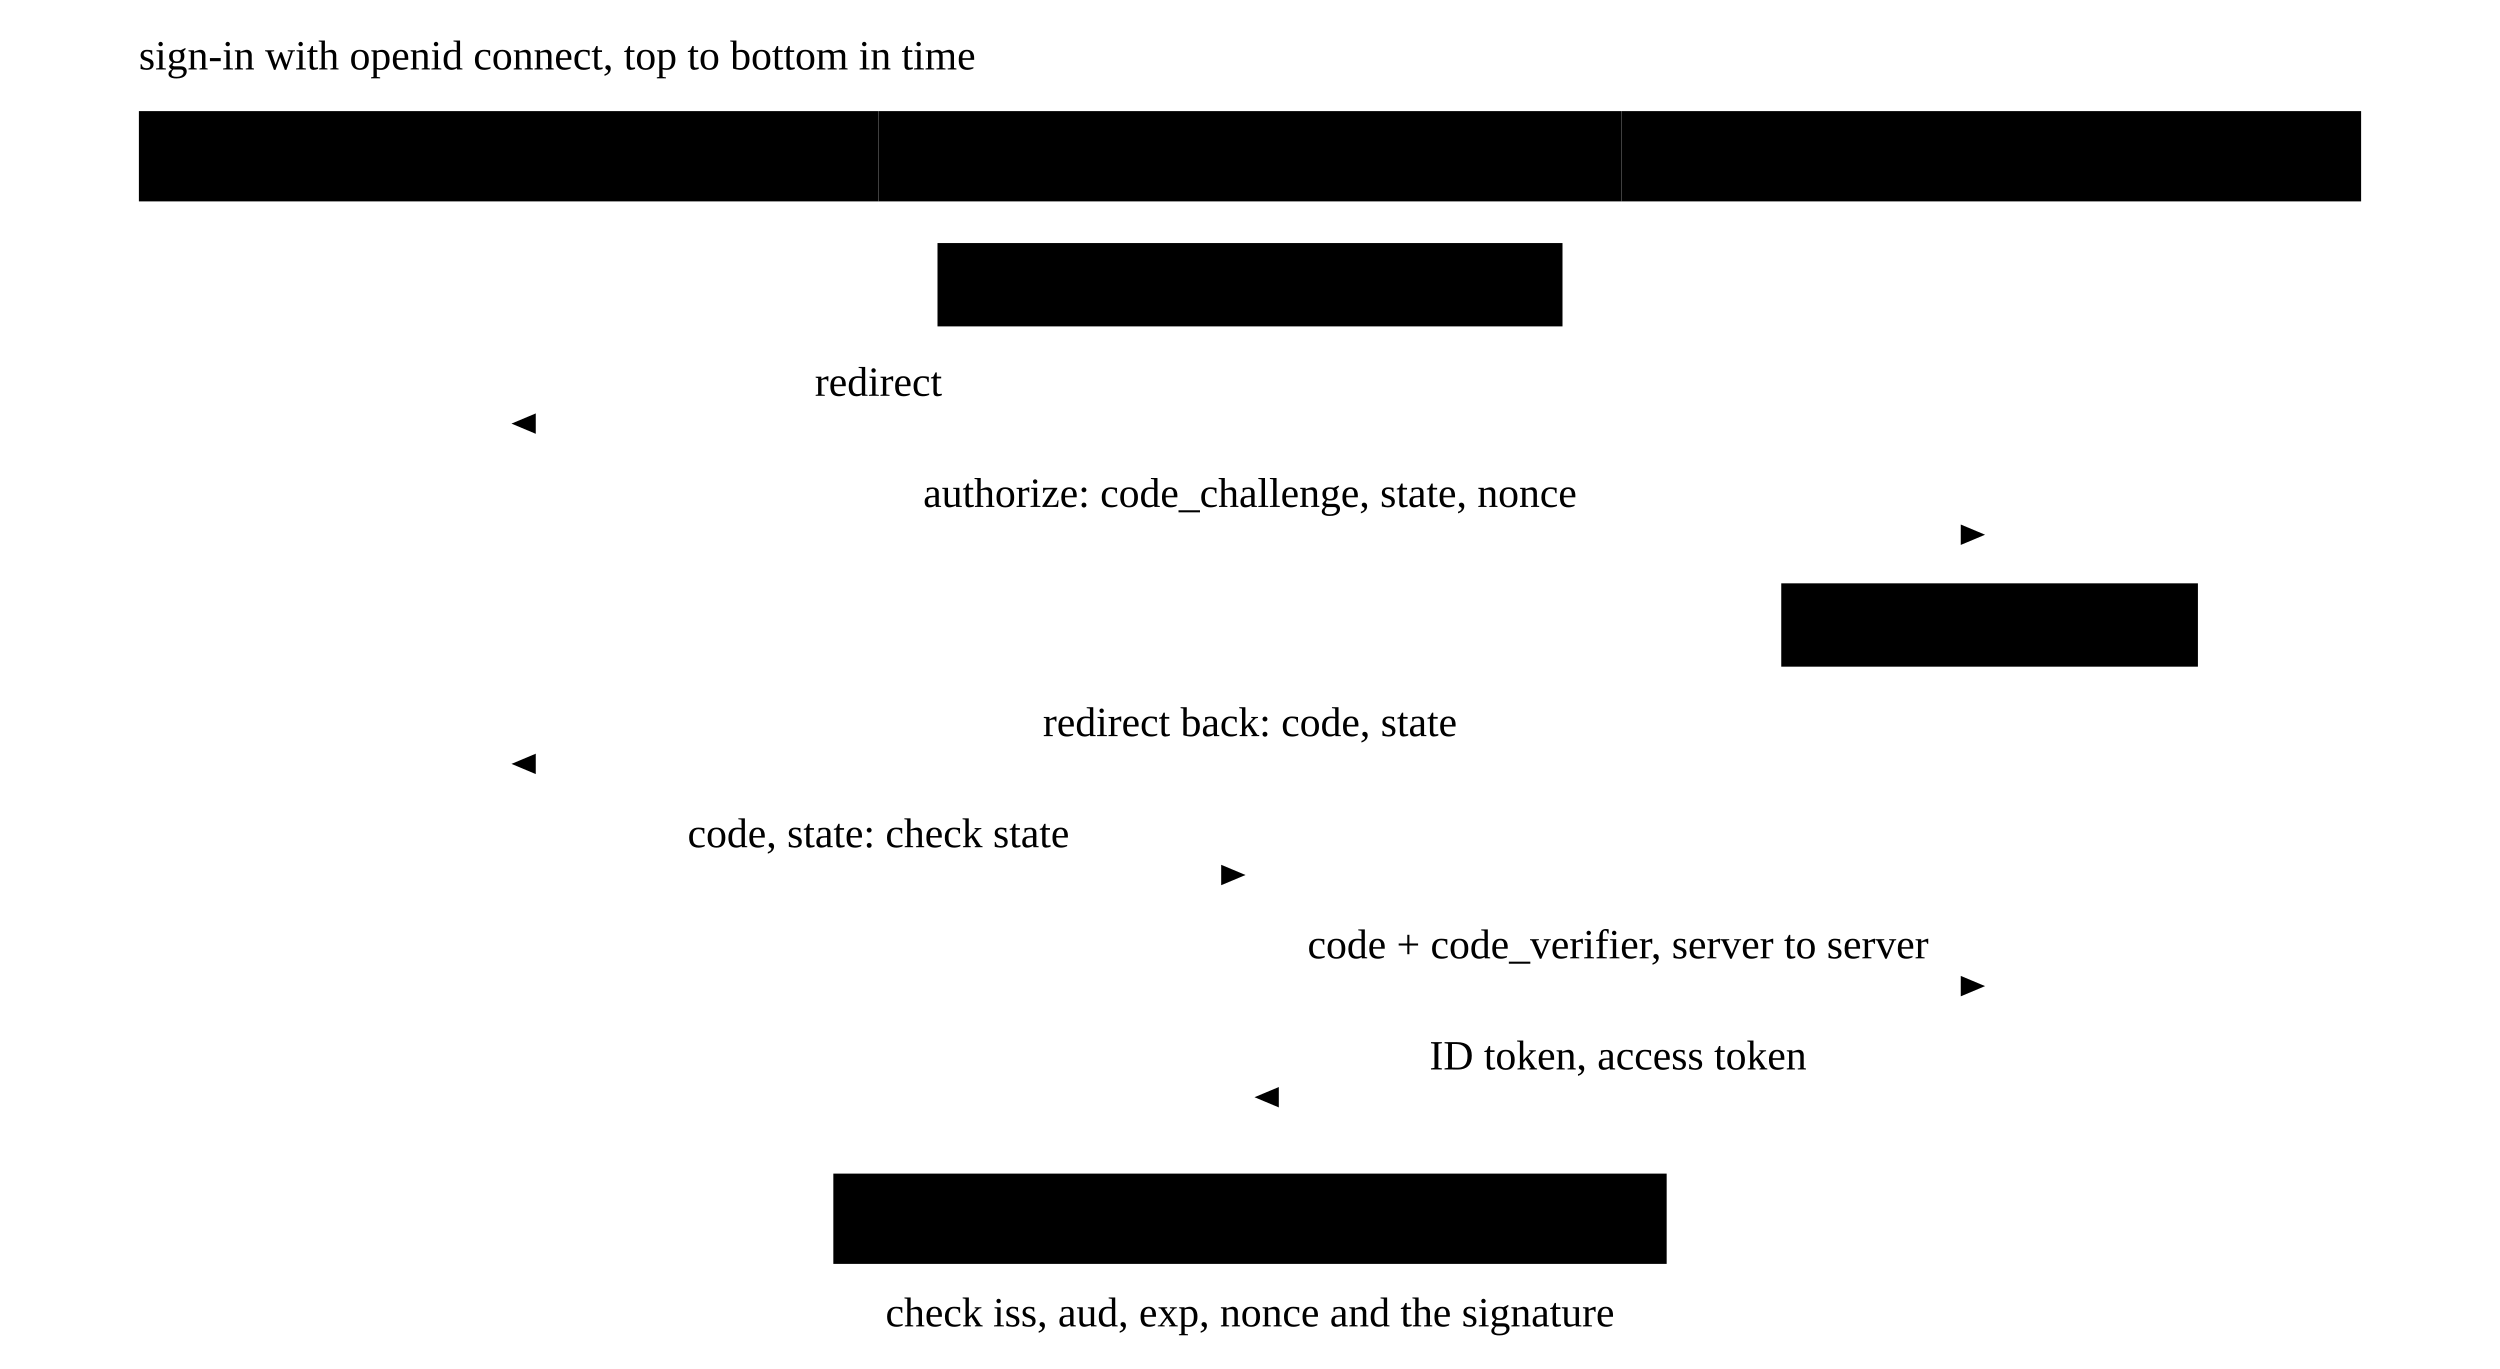
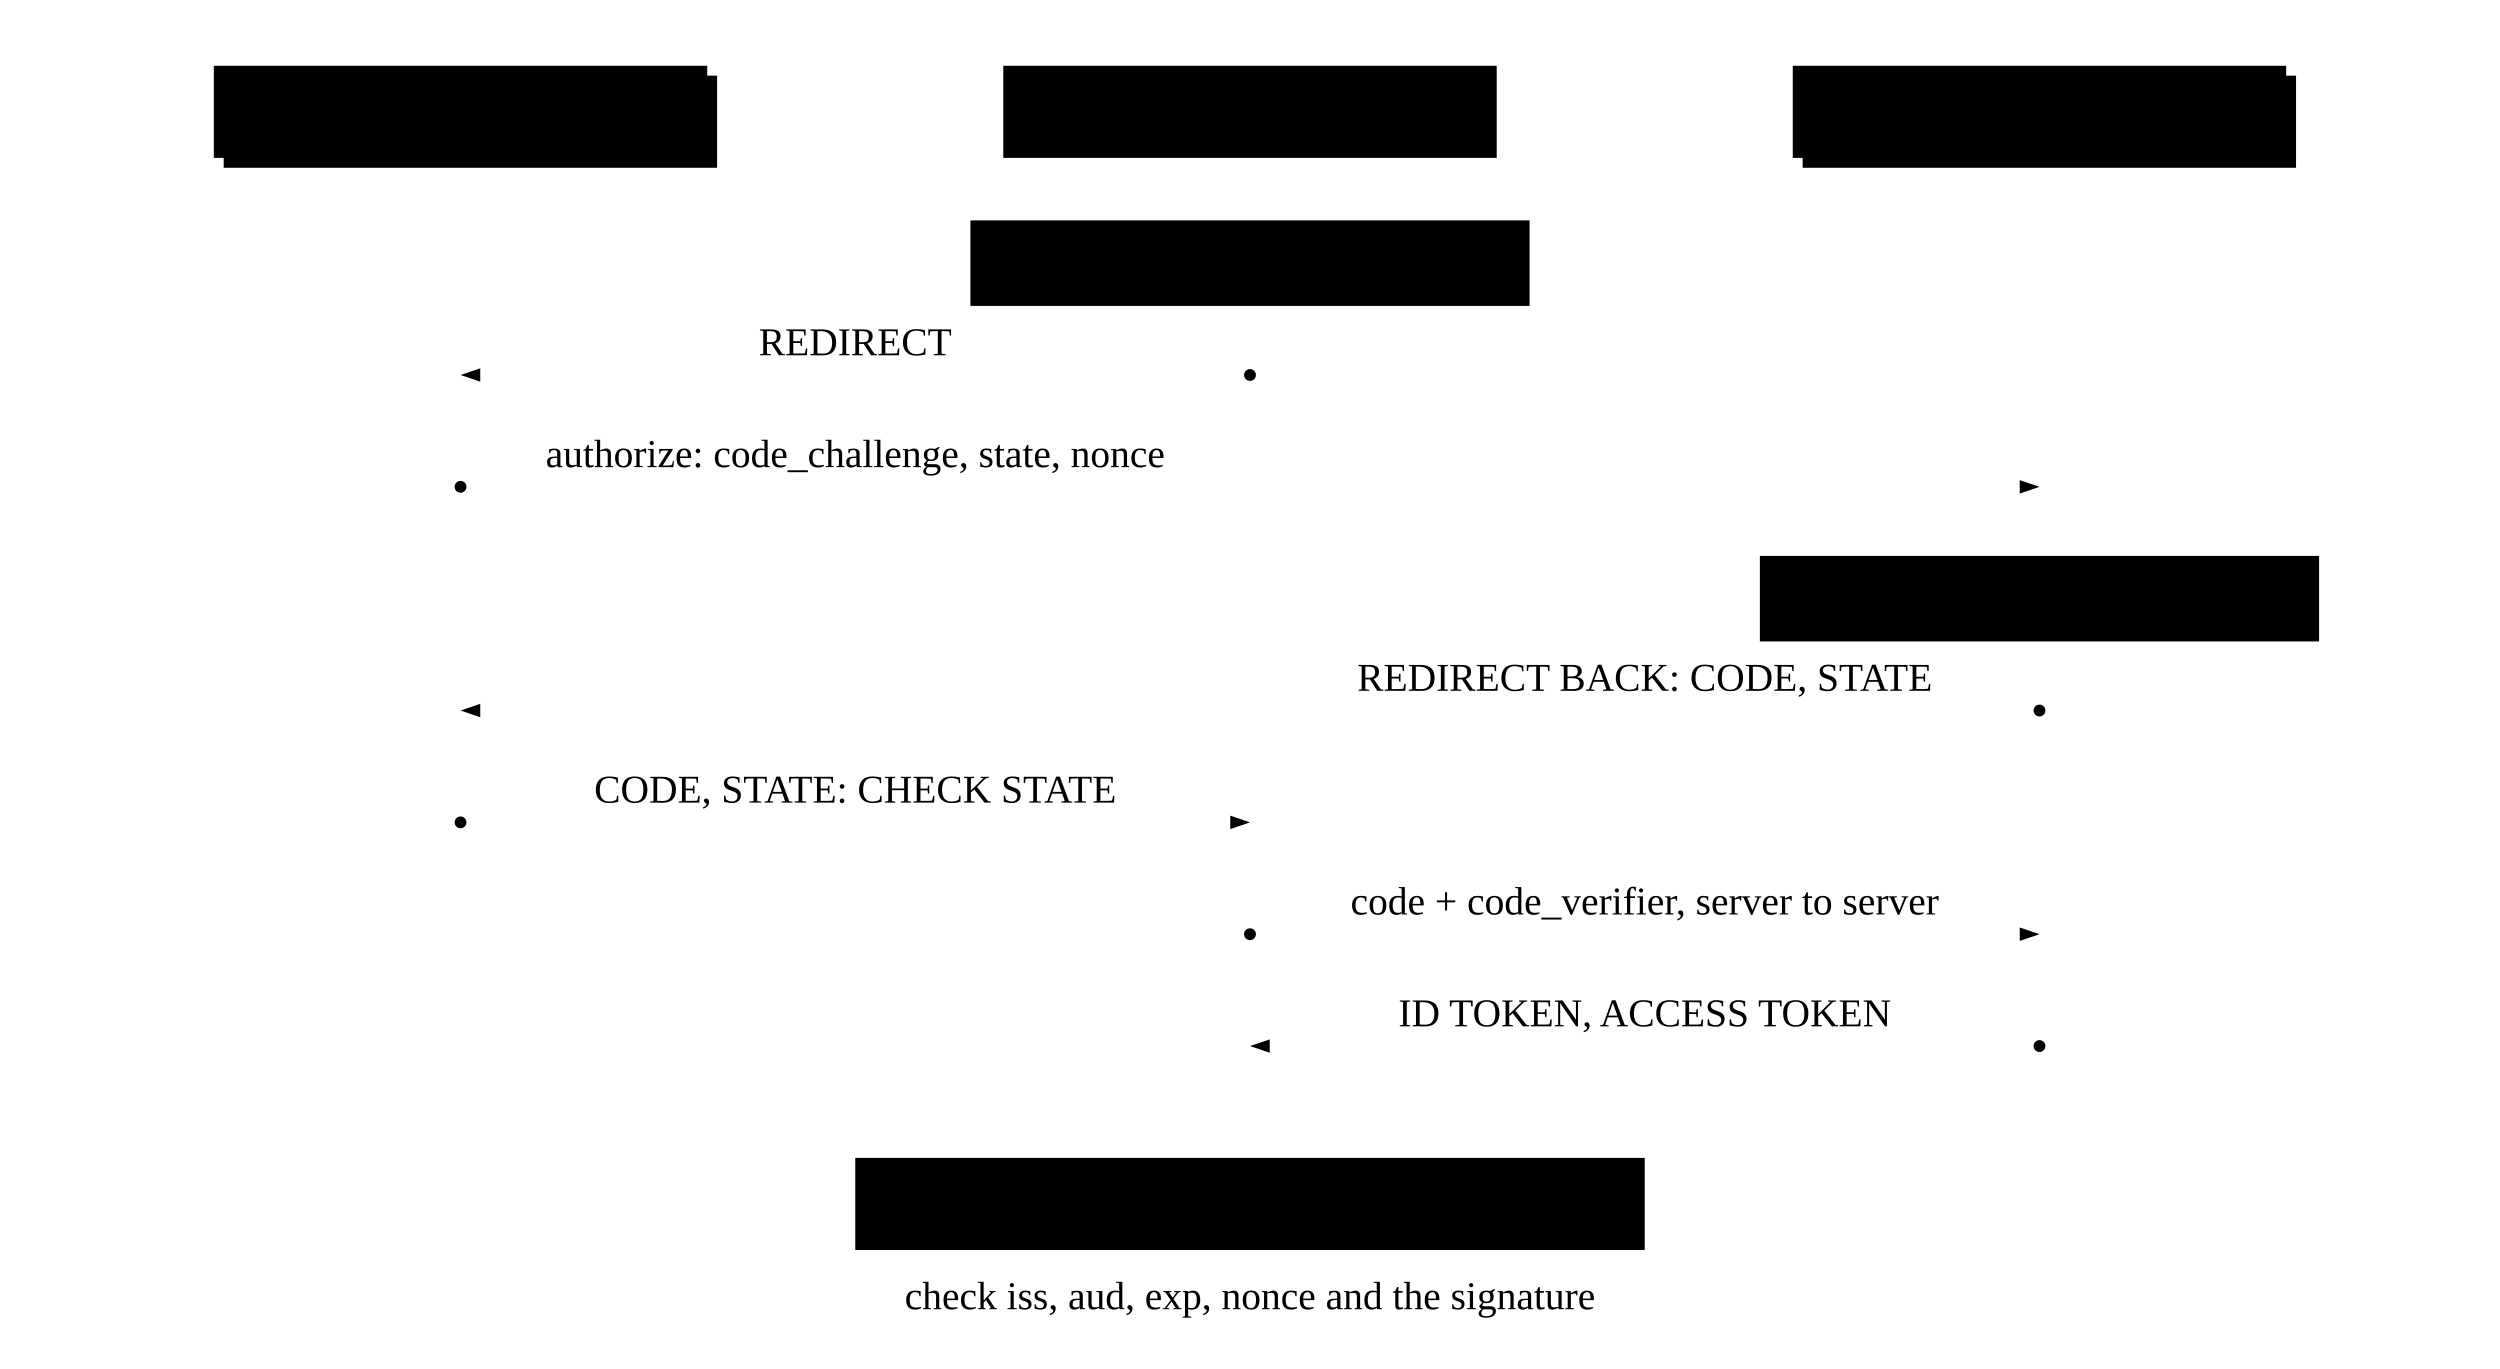
- <svg xmlns="http://www.w3.org/2000/svg" viewBox="0 0 720 394">
+ <svg xmlns="http://www.w3.org/2000/svg" class="dwg" viewBox="0 0 760 416">
  <defs>
-     <marker id="oi-ah-ink" viewBox="0 0 10 10" refX="9" refY="5" markerWidth="7" markerHeight="7" markerUnits="userSpaceOnUse" orient="auto-start-reverse">
-       <path class="ah ink" d="M0,0.8L10,5L0,9.2Z" />
+     <marker id="oi-ah" viewBox="0 0 10 10" refX="10" refY="5" markerWidth="6" markerHeight="6" markerUnits="userSpaceOnUse" orient="auto-start-reverse">
+       <path class="ah ink" d="M0,1.6L10,5L0,8.4Z" />
    </marker>
-     <marker id="oi-ah-hl" viewBox="0 0 10 10" refX="9" refY="5" markerWidth="7" markerHeight="7" markerUnits="userSpaceOnUse" orient="auto-start-reverse">
-       <path class="ah hl" d="M0,0.8L10,5L0,9.2Z" />
+     <marker id="oi-ah-hl" viewBox="0 0 10 10" refX="10" refY="5" markerWidth="6" markerHeight="6" markerUnits="userSpaceOnUse" orient="auto-start-reverse">
+       <path class="ah hl" d="M0,1.6L10,5L0,8.4Z" />
    </marker>
+     <pattern id="oi-hatch" width="5" height="5" patternUnits="userSpaceOnUse" patternTransform="rotate(45)">
+       <path class="hatch-ln" d="M0,0V5" />
+     </pattern>
  </defs>
-   <text class="cap" x="40" y="20">sign-in with openid connect, top to bottom in time</text>
-   <rect class="cell" x="40" y="32" width="213" height="26" />
-   <text class="t b" x="146" y="45" text-anchor="middle" dominant-baseline="central">browser</text>
-   <rect class="cell" x="253" y="32" width="214" height="26" />
-   <text class="t b" x="360" y="45" text-anchor="middle" dominant-baseline="central">your app</text>
-   <rect class="cell" x="467" y="32" width="213" height="26" />
-   <text class="t b" x="573" y="45" text-anchor="middle" dominant-baseline="central">identity provider</text>
-   <path class="ln dash" d="M146,58V364" />
-   <path class="ln dash" d="M360,58V338" />
-   <path class="ln dash" d="M573,58V364" />
-   <rect class="cell" x="270" y="70" width="180" height="24" />
-   <text class="t" x="360" y="82" text-anchor="middle" dominant-baseline="central">verifier, state, nonce</text>
-   <text class="n" x="253" y="114" text-anchor="middle">redirect</text>
-   <path class="ln ink" d="M360,122H148" marker-end="url(#oi-ah-ink)" />
-   <text class="n" x="360" y="146" text-anchor="middle">authorize: code_challenge, state, nonce</text>
-   <path class="ln ink" d="M146,154H571" marker-end="url(#oi-ah-ink)" />
-   <rect class="cell" x="513" y="168" width="120" height="24" />
-   <text class="t" x="573" y="180" text-anchor="middle" dominant-baseline="central">sign in, MFA</text>
-   <text class="n" x="360" y="212" text-anchor="middle">redirect back: code, state</text>
-   <path class="ln ink" d="M573,220H148" marker-end="url(#oi-ah-ink)" />
-   <text class="n" x="253" y="244" text-anchor="middle">code, state: check state</text>
-   <path class="ln ink" d="M146,252H358" marker-end="url(#oi-ah-ink)" />
-   <text class="n hl" x="466" y="276" text-anchor="middle">code + code_verifier, server to server</text>
-   <path class="ln hl" d="M360,284H571" marker-end="url(#oi-ah-hl)" />
-   <text class="n hl" x="466" y="308" text-anchor="middle">ID token, access token</text>
-   <path class="ln hl" d="M573,316H362" marker-end="url(#oi-ah-hl)" />
-   <rect class="cell hl end" x="240" y="338" width="240" height="26" />
-   <text class="t hl" x="360" y="351" text-anchor="middle" dominant-baseline="central">validate, then start a session</text>
-   <text class="n" x="360" y="382" text-anchor="middle">check iss, aud, exp, nonce and the signature</text>
+   <path class="ctr" d="M140,48L140,250" />
+   <path class="ctr" d="M380,48L380,352" />
+   <path class="ctr" d="M620,48L620,318" />
+   <rect class="obj fill-1" x="68" y="23" width="150" height="28" />
+   <rect class="obj plate" x="65" y="20" width="150" height="28" />
+   <text class="sl ink" x="140" y="37" text-anchor="middle">BROWSER</text>
+   <rect class="obj fill-2" x="305" y="20" width="150" height="28" />
+   <text class="sl ink" x="380" y="37" text-anchor="middle">YOUR APP</text>
+   <rect class="obj fill-1" x="548" y="23" width="150" height="28" />
+   <rect class="obj plate" x="545" y="20" width="150" height="28" />
+   <text class="sl ink" x="620" y="37" text-anchor="middle">IDENTITY PROVIDER</text>
+   <rect class="obj fill-2" x="295" y="67" width="170" height="26" />
+   <text class="sl ink" x="380" y="83" text-anchor="middle">VERIFIER, STATE, NONCE</text>
+   <path class="flow" d="M380,114L140,114" marker-end="url(#oi-ah)" />
+   <circle class="dot" cx="380" cy="114" r="1.8" />
+   <text class="sl ko" x="260" y="108" text-anchor="middle">REDIRECT</text>
+   <path class="flow" d="M140,148L620,148" marker-end="url(#oi-ah)" />
+   <circle class="dot" cx="140" cy="148" r="1.8" />
+   <text class="tc ko" x="260" y="142" text-anchor="middle">authorize: code_challenge, state, nonce</text>
+   <rect class="obj fill-2" x="535" y="169" width="170" height="26" />
+   <text class="sl ink" x="620" y="185" text-anchor="middle">SIGN IN, MFA</text>
+   <path class="flow" d="M620,216L140,216" marker-end="url(#oi-ah)" />
+   <circle class="dot" cx="620" cy="216" r="1.8" />
+   <text class="sl ko" x="500" y="210" text-anchor="middle">REDIRECT BACK: CODE, STATE</text>
+   <path class="flow" d="M140,250L380,250" marker-end="url(#oi-ah)" />
+   <circle class="dot" cx="140" cy="250" r="1.8" />
+   <text class="sl ko" x="260" y="244" text-anchor="middle">CODE, STATE: CHECK STATE</text>
+   <path class="flow hl" d="M380,284L620,284" marker-end="url(#oi-ah-hl)" />
+   <circle class="dot" cx="380" cy="284" r="1.8" />
+   <text class="tc ko hl" x="500" y="278" text-anchor="middle">code + code_verifier, server to server</text>
+   <path class="flow hl" d="M620,318L380,318" marker-end="url(#oi-ah-hl)" />
+   <circle class="dot" cx="620" cy="318" r="1.8" />
+   <text class="sl ko hl" x="500" y="312" text-anchor="middle">ID TOKEN, ACCESS TOKEN</text>
+   <rect class="obj hl" x="260" y="352" width="240" height="28" />
+   <rect class="obj hl" x="263" y="355" width="234" height="22" />
+   <text class="sl ink hl" x="380" y="369" text-anchor="middle">VALIDATE, THEN START A SESSION</text>
+   <text class="tc" x="380" y="398" text-anchor="middle">check iss, aud, exp, nonce and the signature</text>
</svg>
